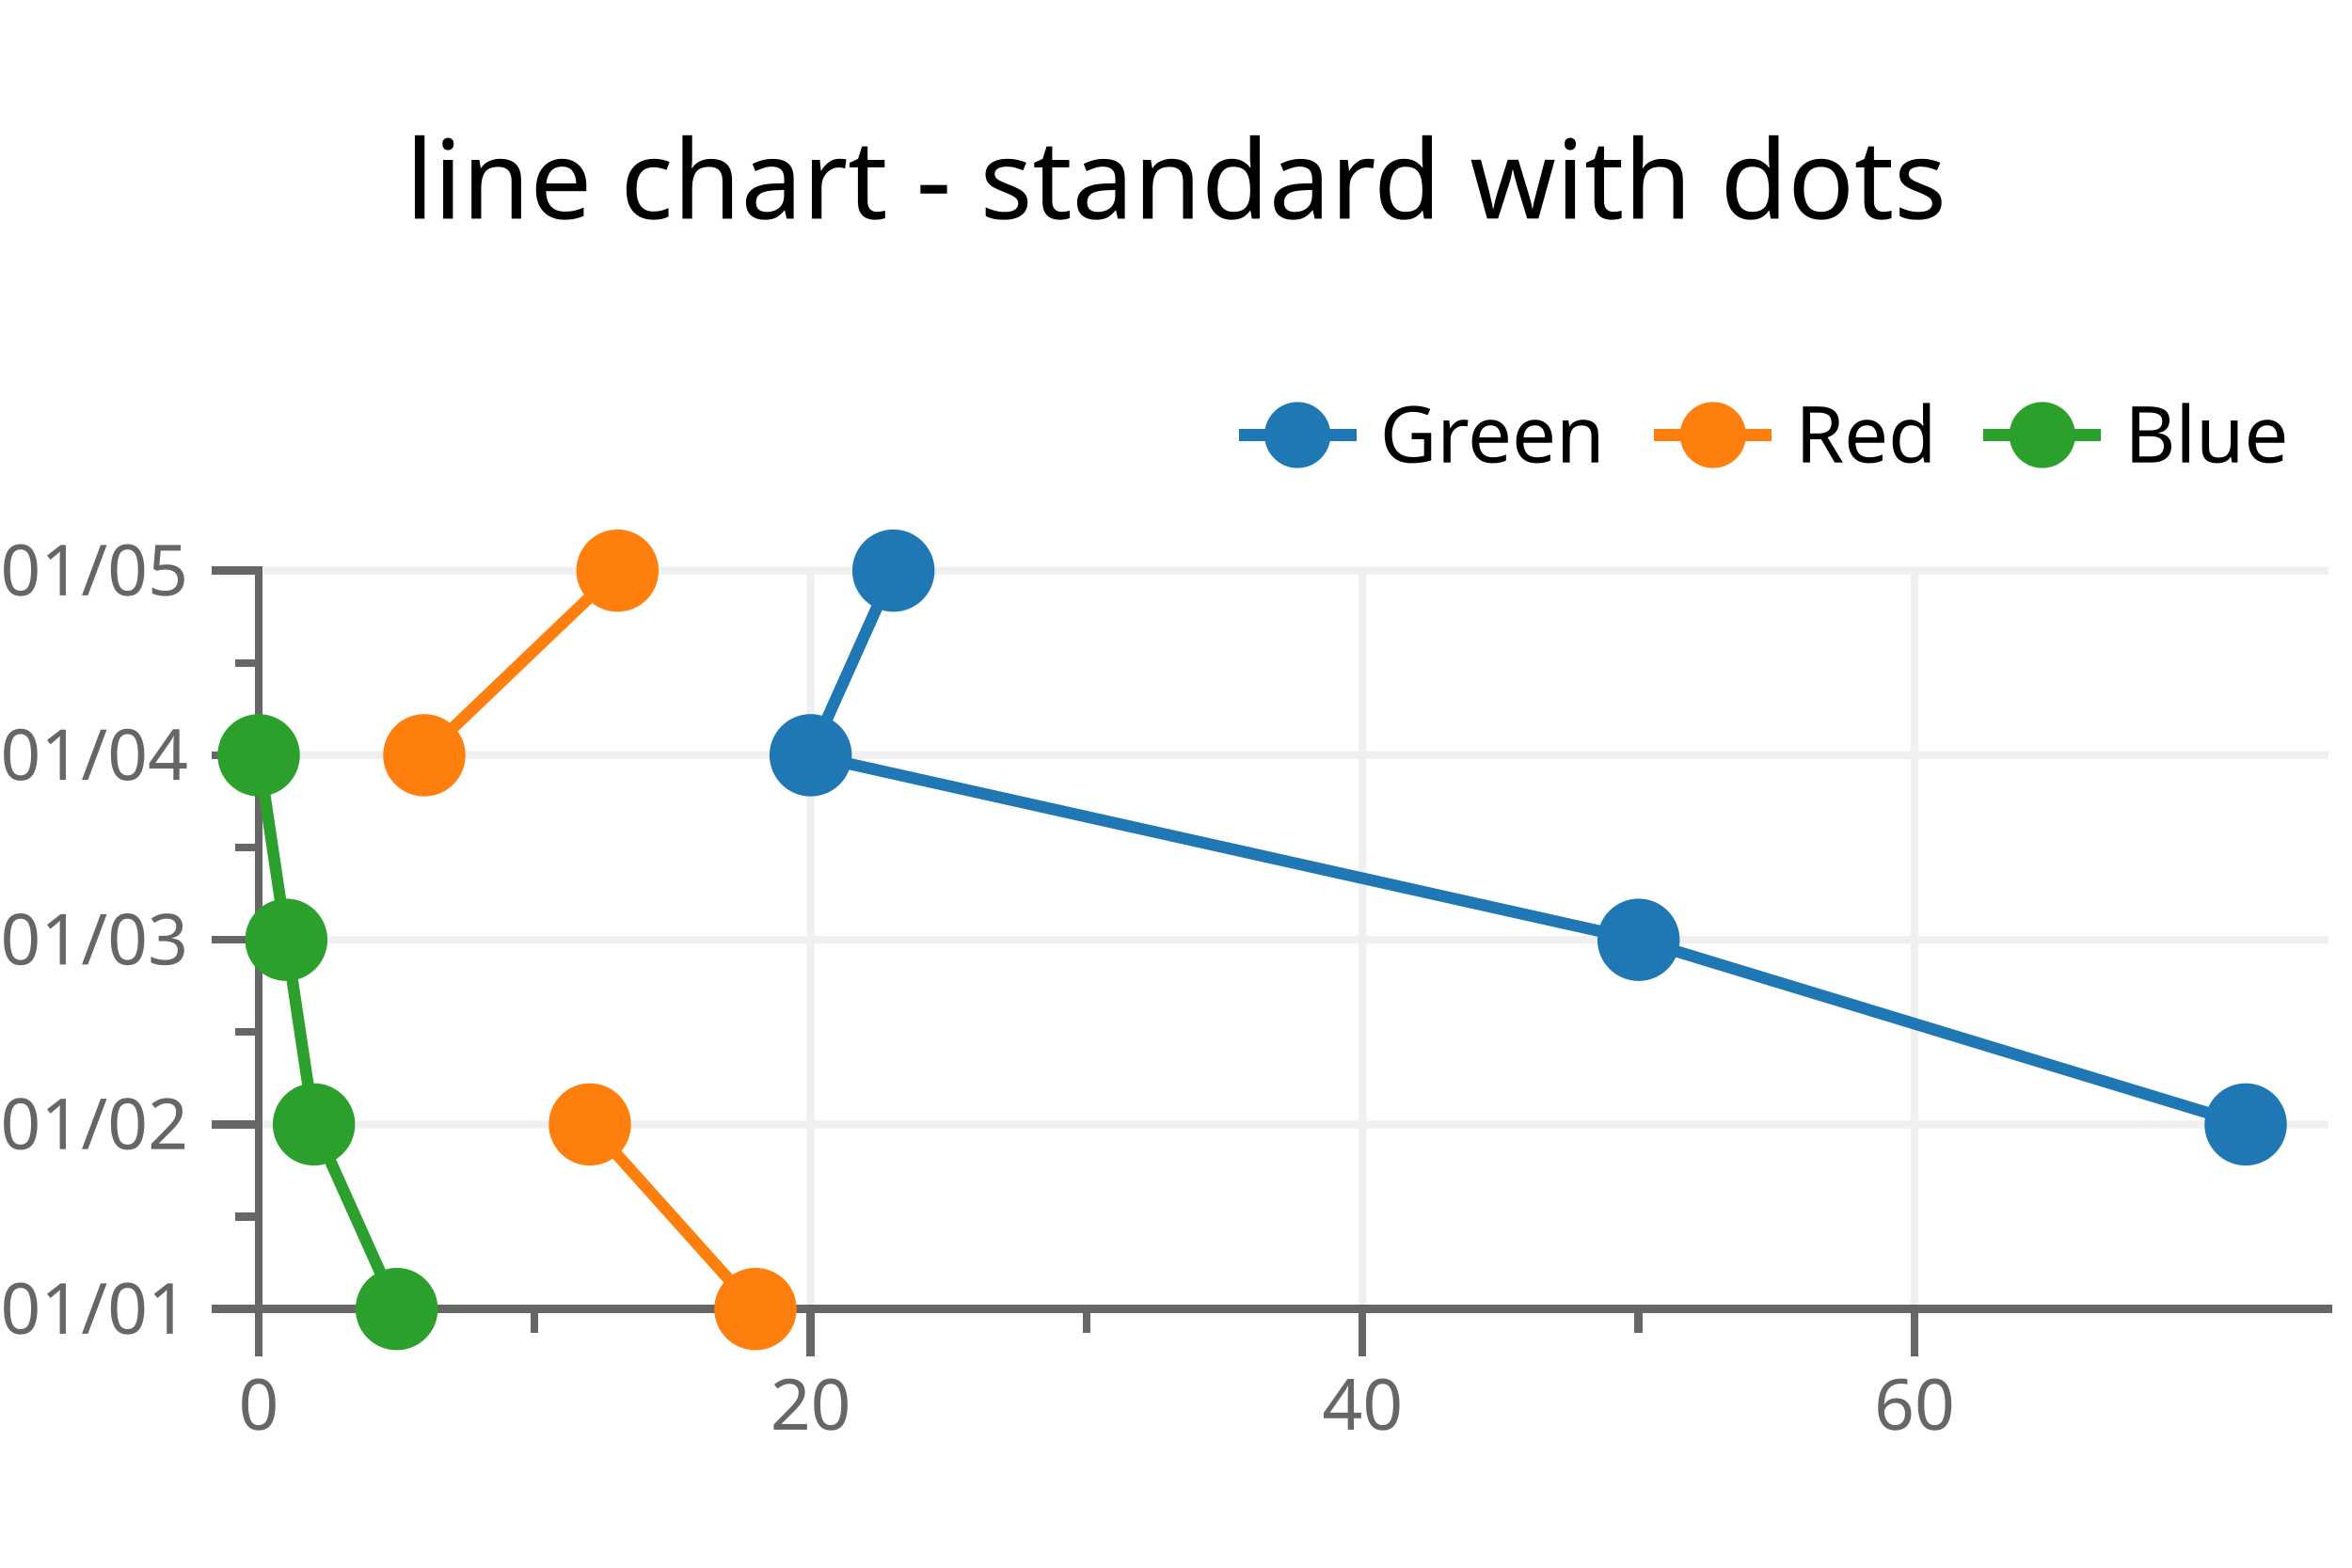
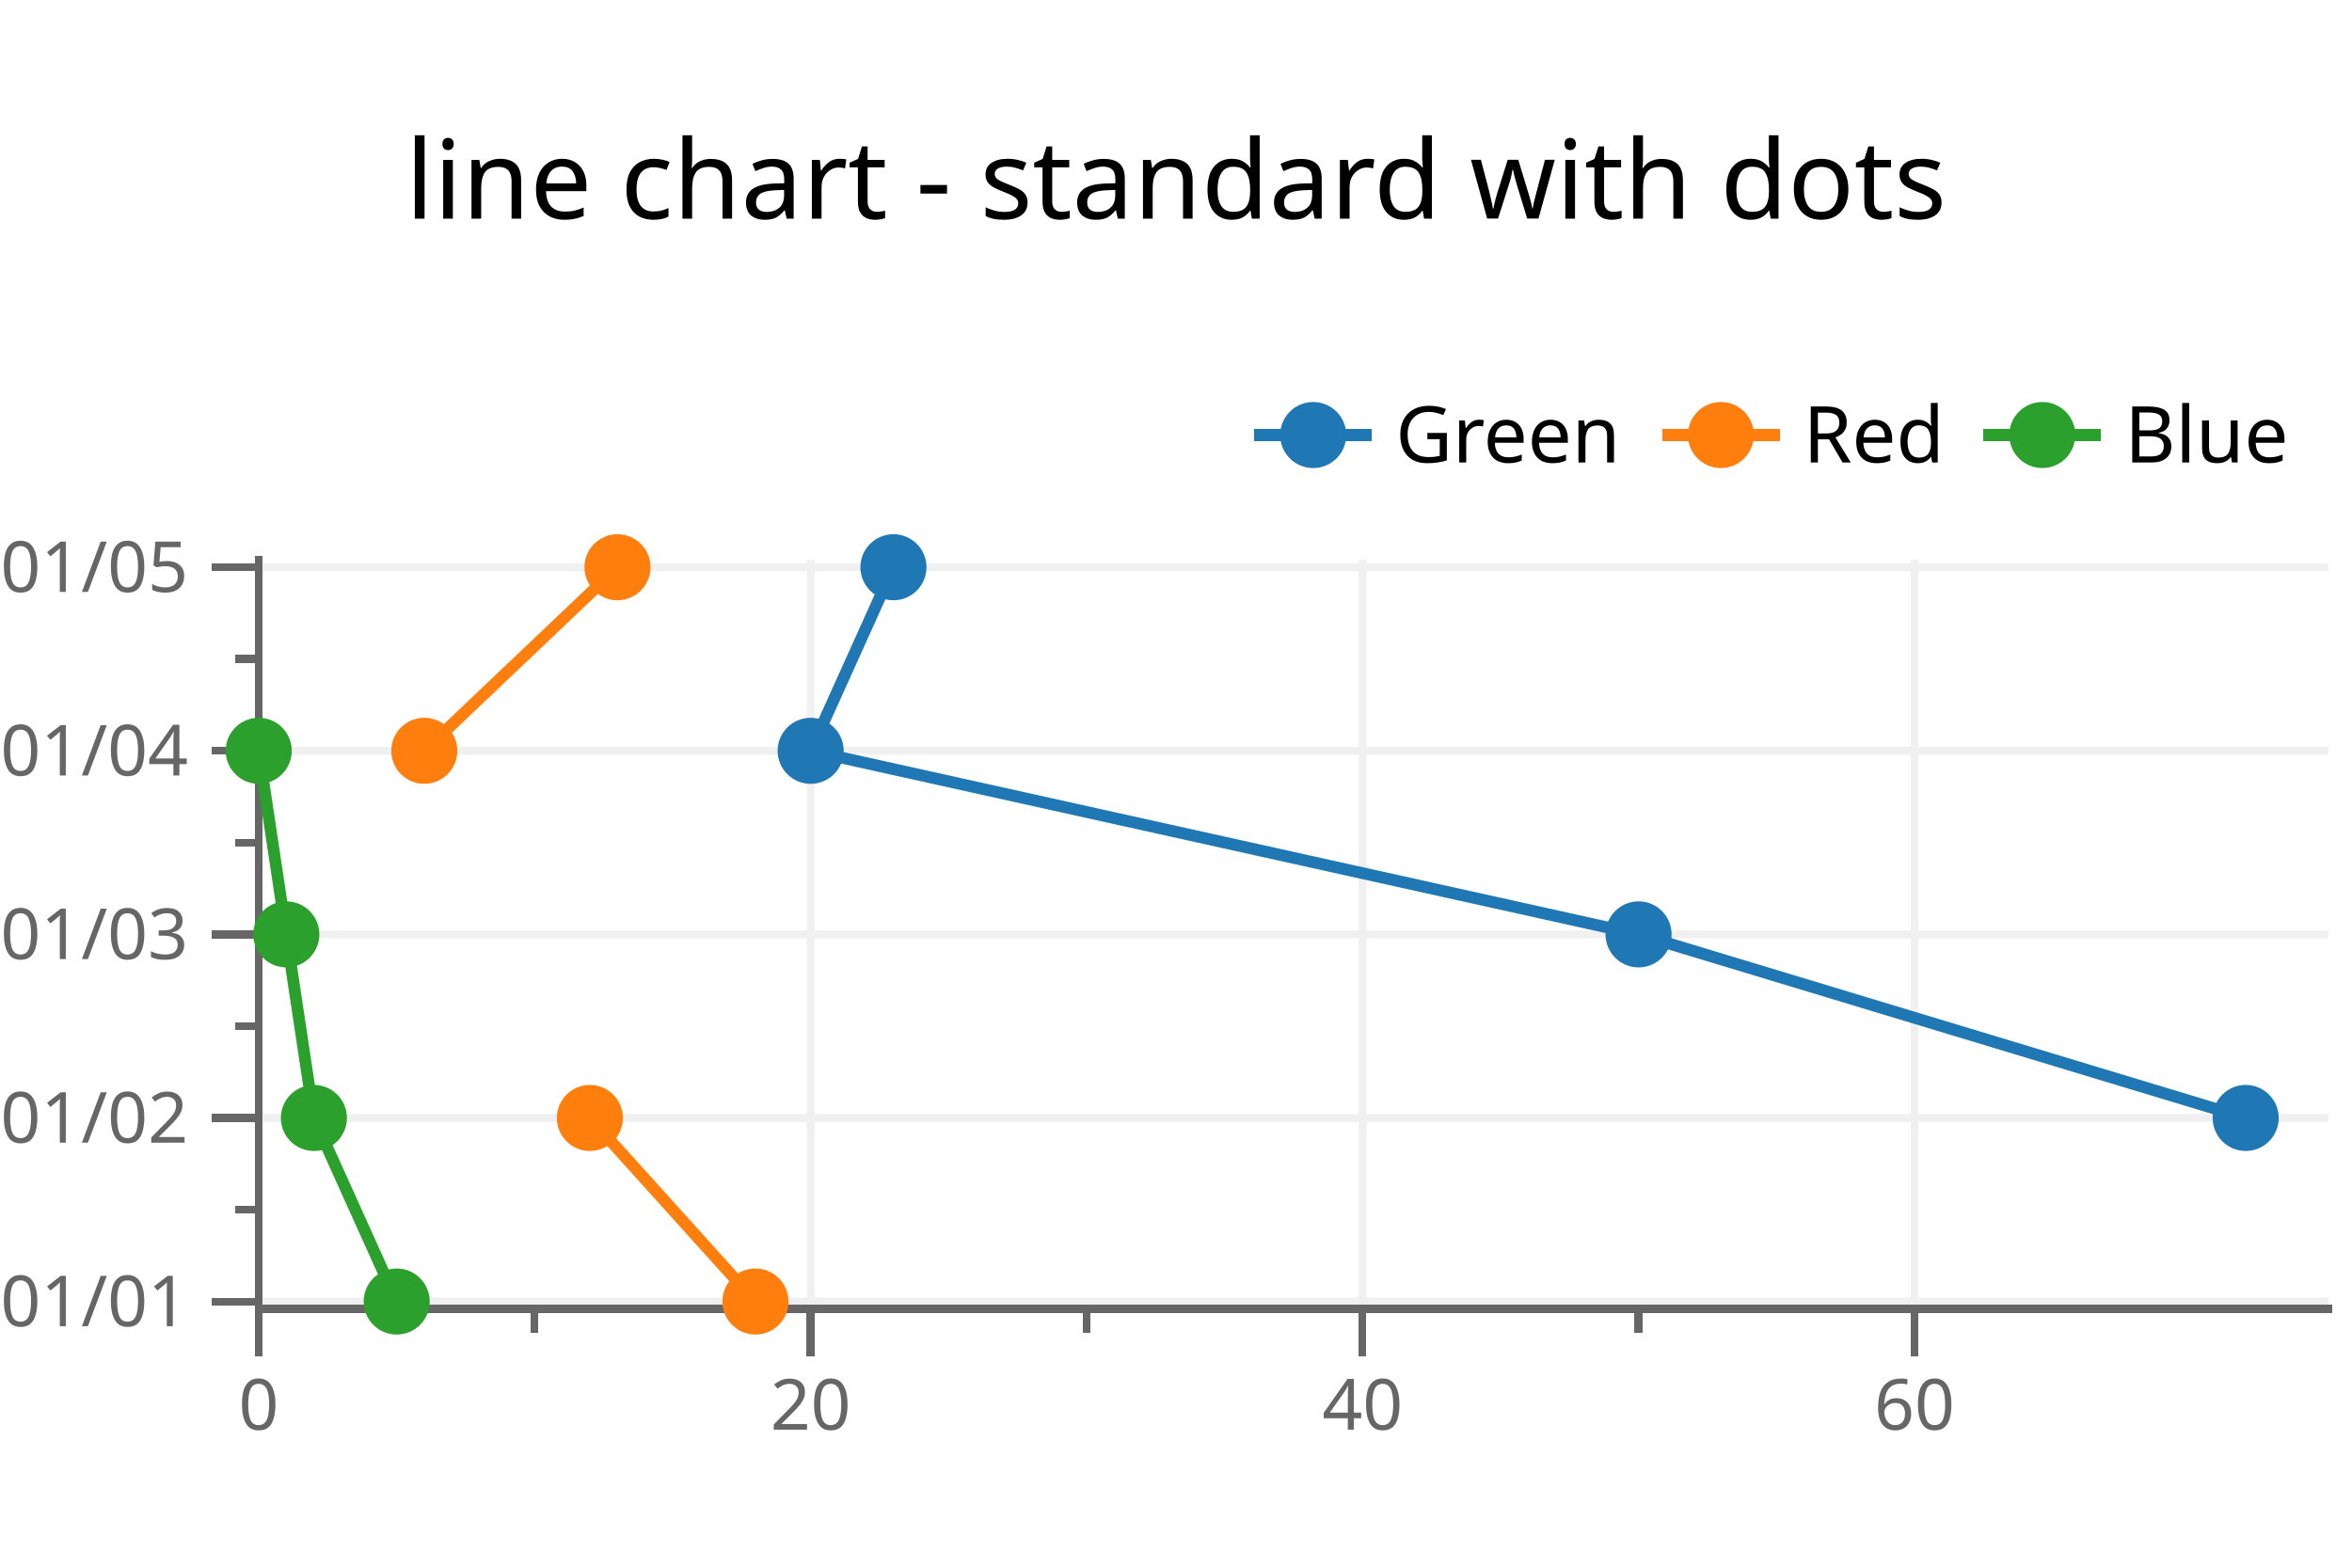
<svg xmlns="http://www.w3.org/2000/svg" contentScriptType="text/ecmascript" width="300" zoomAndPan="magnify" contentStyleType="text/css" viewBox="0 0 300 200" height="200" preserveAspectRatio="xMidYMid meet" version="1.0">
  <g id="canvas" />
  <g font-size="10px" fill="none" width="300" style="-webkit-touch-callout: none; -webkit-user-select: none; -khtml-user-select: none; -moz-user-select: none; -ms-user-select: none; user-select: none;" font-family="sans-serif" height="200" stroke="none" stroke-width="1.5">
    <defs />
    <g>
      <g transform="translate(3,3)">
-         <g transform="translate(40,0)">
+         <g transform="translate(38,0)">
          <g transform="translate(4,4)">
-             <text fill="rgb(0,0,0)" dy=".35em" style="font-family: sans-serif; font-style: normal; font-variant: normal; font-weight: normal; font-size: 14px; " pointer-events="none" transform="translate(103,16)" text-anchor="middle">
+             <text fill="rgb(0,0,0)" dy=".35em" style="font-family: sans-serif; font-style: normal; font-variant: normal; font-weight: normal; font-size: 14px; " pointer-events="none" transform="translate(105,16)" text-anchor="middle">
                            line chart - standard with dots
                        </text>
          </g>
        </g>
      </g>
      <g transform="translate(3,3)">
-         <g clip-path="url(#hg)">
-           <clipPath id="hg">
+         <g clip-path="url(#hk)">
+           <clipPath id="hk">
            <rect x="0" width="294" height="25" y="40" />
          </clipPath>
          <g transform="translate(0,40)">
            <g transform="translate(5,5)">
-               <g transform="translate(150,0)">
+               <g transform="translate(152,0)">
                <g>
                  <g>
                    <g>
                      <g>
                        <line cursor="pointer" x1="0" x2="15" y1="7.5" y2="7.5" shape-rendering="crispEdges" stroke="rgb(31,119,180)" pointer-events="none" />
                      </g>
                      <g>
                        <circle cursor="pointer" fill="rgb(31,119,180)" r="3.464" cx="7.5" cy="7.5" stroke="rgb(31,119,180)" pointer-events="none" />
                      </g>
                    </g>
                  </g>
                  <g>
-                     <text x="3" fill="rgb(0,0,0)" dy=".35em" pointer-events="none" transform="translate(15,7.5)" cursor="pointer">
+                     <text fill="rgb(0,0,0)" dy=".35em" x="3" pointer-events="none" transform="translate(15,7.5)" cursor="pointer">
                                            Green
                                        </text>
                  </g>
                </g>
-                 <g transform="translate(53,0)">
+                 <g transform="translate(52,0)">
                  <g>
                    <g>
                      <g>
                        <line cursor="pointer" x1="0" x2="15" y1="7.5" y2="7.5" shape-rendering="crispEdges" stroke="rgb(255,127,14)" pointer-events="none" />
                      </g>
                      <g>
                        <circle cursor="pointer" fill="rgb(255,127,14)" r="3.464" cx="7.5" cy="7.5" stroke="rgb(255,127,14)" pointer-events="none" />
                      </g>
                    </g>
                  </g>
                  <g>
-                     <text x="3" fill="rgb(0,0,0)" dy=".35em" pointer-events="none" transform="translate(15,7.5)" cursor="pointer">
+                     <text fill="rgb(0,0,0)" dy=".35em" x="3" pointer-events="none" transform="translate(15,7.5)" cursor="pointer">
                                            Red
                                        </text>
                  </g>
                </g>
-                 <g transform="translate(95,0)">
+                 <g transform="translate(93,0)">
                  <g>
                    <g>
                      <g>
                        <line cursor="pointer" x1="0" x2="15" y1="7.5" y2="7.5" shape-rendering="crispEdges" stroke="rgb(44,160,44)" pointer-events="none" />
                      </g>
                      <g>
                        <circle cursor="pointer" fill="rgb(44,160,44)" r="3.464" cx="7.5" cy="7.5" stroke="rgb(44,160,44)" pointer-events="none" />
                      </g>
                    </g>
                  </g>
                  <g>
-                     <text x="3" fill="rgb(0,0,0)" dy=".35em" pointer-events="none" transform="translate(15,7.5)" cursor="pointer">
+                     <text fill="rgb(0,0,0)" dy=".35em" x="3" pointer-events="none" transform="translate(15,7.5)" cursor="pointer">
                                            Blue
                                        </text>
                  </g>
                </g>
              </g>
            </g>
          </g>
        </g>
      </g>
      <g transform="translate(3,3)">
        <g transform="translate(0,65)">
-           <g transform="translate(0,4.7999)">
-             <g transform="translate(30,-7.105427357601002e-15)" />
-           </g>
-           <g transform="translate(0,4.7999)">
-             <line x1="30" x2="30" y1="0" y2="94.2" stroke="rgb(240,240,240)" stroke-width="1" pointer-events="none" />
-             <line x1="100.4" x2="100.4" y1="0" y2="94.2" stroke="rgb(240,240,240)" stroke-width="1" pointer-events="none" />
-             <line x1="170.8" x2="170.8" y1="0" y2="94.2" stroke="rgb(240,240,240)" stroke-width="1" pointer-events="none" />
-             <line x1="241.2" x2="241.2" y1="0" y2="94.2" stroke="rgb(240,240,240)" stroke-width="1" pointer-events="none" />
-           </g>
-           <g transform="translate(0,4.7999)">
-             <line x1="30" x2="294" y1="94.2" y2="94.2" stroke="rgb(240,240,240)" stroke-width="1" pointer-events="none" />
-             <line x1="30" x2="294" y1="70.65" y2="70.65" stroke="rgb(240,240,240)" stroke-width="1" pointer-events="none" />
-             <line x1="30" x2="294" y1="47.1" y2="47.1" stroke="rgb(240,240,240)" stroke-width="1" pointer-events="none" />
-             <line x1="30" x2="294" y1="23.55" y2="23.55" stroke="rgb(240,240,240)" stroke-width="1" pointer-events="none" />
-             <line x1="30" x2="294" y1="-1.4210854715202004e-14" y2="-1.4210854715202004e-14" stroke="rgb(240,240,240)" stroke-width="1" pointer-events="none" />
-           </g>
-           <g transform="translate(0,4.7999)">
-             <g transform="translate(0,-7.105427357601002e-15)">
-               <g>
-                 <line x1="24" x2="30" y1="94.2" y2="94.2" shape-rendering="crispEdges" stroke="rgb(102,102,102)" stroke-width="1" pointer-events="none" />
-               </g>
-               <g>
-                 <line x1="27" x2="30" y1="82.425" y2="82.425" shape-rendering="crispEdges" stroke="rgb(102,102,102)" stroke-width="1" pointer-events="none" />
-               </g>
-               <g>
-                 <text x="-3" transform="translate(24,94.2001)" fill="rgb(102,102,102)" text-anchor="end" style="font-family: sans-serif; font-style: normal; font-variant: normal; font-weight: normal; font-size: 9px; " dy=".35em" pointer-events="none">
-                                     01/01
-                                 </text>
-               </g>
-               <g>
-                 <line x1="24" x2="30" y1="70.65" y2="70.65" shape-rendering="crispEdges" stroke="rgb(102,102,102)" stroke-width="1" pointer-events="none" />
-               </g>
-               <g>
-                 <line x1="27" x2="30" y1="58.875" y2="58.875" shape-rendering="crispEdges" stroke="rgb(102,102,102)" stroke-width="1" pointer-events="none" />
-               </g>
-               <g>
-                 <text x="-3" transform="translate(24,70.65008)" fill="rgb(102,102,102)" text-anchor="end" style="font-family: sans-serif; font-style: normal; font-variant: normal; font-weight: normal; font-size: 9px; " dy=".35em" pointer-events="none">
-                                     01/02
-                                 </text>
-               </g>
-               <g>
-                 <line x1="24" x2="30" y1="47.1" y2="47.1" shape-rendering="crispEdges" stroke="rgb(102,102,102)" stroke-width="1" pointer-events="none" />
-               </g>
-               <g>
-                 <line x1="27" x2="30" y1="35.325" y2="35.325" shape-rendering="crispEdges" stroke="rgb(102,102,102)" stroke-width="1" pointer-events="none" />
-               </g>
-               <g>
-                 <text x="-3" transform="translate(24,47.10005)" fill="rgb(102,102,102)" text-anchor="end" style="font-family: sans-serif; font-style: normal; font-variant: normal; font-weight: normal; font-size: 9px; " dy=".35em" pointer-events="none">
-                                     01/03
-                                 </text>
-               </g>
-               <g>
-                 <line x1="24" x2="30" y1="23.55" y2="23.55" shape-rendering="crispEdges" stroke="rgb(102,102,102)" stroke-width="1" pointer-events="none" />
-               </g>
-               <g>
-                 <line x1="27" x2="30" y1="11.775" y2="11.775" shape-rendering="crispEdges" stroke="rgb(102,102,102)" stroke-width="1" pointer-events="none" />
-               </g>
-               <g>
-                 <text x="-3" transform="translate(24,23.55003)" fill="rgb(102,102,102)" text-anchor="end" style="font-family: sans-serif; font-style: normal; font-variant: normal; font-weight: normal; font-size: 9px; " dy=".35em" pointer-events="none">
-                                     01/04
-                                 </text>
-               </g>
-               <g>
-                 <line x1="24" x2="30" y1="0" y2="0" shape-rendering="crispEdges" stroke="rgb(102,102,102)" stroke-width="1" pointer-events="none" />
-               </g>
-               <g />
-               <g>
-                 <text x="-3" transform="translate(24,0)" fill="rgb(102,102,102)" text-anchor="end" style="font-family: sans-serif; font-style: normal; font-variant: normal; font-weight: normal; font-size: 9px; " dy=".35em" pointer-events="none">
-                                     01/05
-                                 </text>
-               </g>
-             </g>
-             <g transform="translate(0,-7.105427357601002e-15)">
-               <line stroke-linecap="square" x1="30" x2="30" y1="0" y2="94.2" shape-rendering="crispEdges" stroke="rgb(102,102,102)" stroke-width="1" pointer-events="none" />
-             </g>
-           </g>
-           <g transform="translate(0,4.7999)">
-             <g transform="translate(30,94.2001)">
+           <g transform="translate(0,3.41)">
+             <g transform="translate(30,7.105427357601002e-15)" />
+           </g>
+           <g transform="translate(0,3.41)">
+             <line x1="30" x2="30" y1="0" y2="95.59" stroke="rgb(240,240,240)" stroke-width="1" pointer-events="none" />
+             <line x1="100.4" x2="100.4" y1="0" y2="95.59" stroke="rgb(240,240,240)" stroke-width="1" pointer-events="none" />
+             <line x1="170.8" x2="170.8" y1="0" y2="95.59" stroke="rgb(240,240,240)" stroke-width="1" pointer-events="none" />
+             <line x1="241.2" x2="241.2" y1="0" y2="95.59" stroke="rgb(240,240,240)" stroke-width="1" pointer-events="none" />
+           </g>
+           <g transform="translate(0,3.41)">
+             <line x1="30" x2="294" y1="94.634" y2="94.634" stroke="rgb(240,240,240)" stroke-width="1" pointer-events="none" />
+             <line x1="30" x2="294" y1="71.215" y2="71.215" stroke="rgb(240,240,240)" stroke-width="1" pointer-events="none" />
+             <line x1="30" x2="294" y1="47.795" y2="47.795" stroke="rgb(240,240,240)" stroke-width="1" pointer-events="none" />
+             <line x1="30" x2="294" y1="24.375" y2="24.375" stroke="rgb(240,240,240)" stroke-width="1" pointer-events="none" />
+             <line x1="30" x2="294" y1="0.956" y2="0.956" stroke="rgb(240,240,240)" stroke-width="1" pointer-events="none" />
+           </g>
+           <g transform="translate(0,3.41)">
+             <g transform="translate(0,7.105427357601002e-15)">
+               <g transform="translate(0,0.9559)">
+                 <g>
+                   <line x1="24" x2="30" y1="93.678" y2="93.678" shape-rendering="crispEdges" stroke="rgb(102,102,102)" stroke-width="1" pointer-events="none" />
+                 </g>
+                 <g>
+                   <line x1="27" x2="30" y1="81.968" y2="81.968" shape-rendering="crispEdges" stroke="rgb(102,102,102)" stroke-width="1" pointer-events="none" />
+                 </g>
+                 <g>
+                   <text x="-3" transform="translate(24,93.6782)" fill="rgb(102,102,102)" text-anchor="end" style="font-family: sans-serif; font-style: normal; font-variant: normal; font-weight: normal; font-size: 9px; " dy=".35em" pointer-events="none">
+                                         01/01
+                                     </text>
+                 </g>
+                 <g>
+                   <line x1="24" x2="30" y1="70.259" y2="70.259" shape-rendering="crispEdges" stroke="rgb(102,102,102)" stroke-width="1" pointer-events="none" />
+                 </g>
+                 <g>
+                   <line x1="27" x2="30" y1="58.549" y2="58.549" shape-rendering="crispEdges" stroke="rgb(102,102,102)" stroke-width="1" pointer-events="none" />
+                 </g>
+                 <g>
+                   <text x="-3" transform="translate(24,70.25865)" fill="rgb(102,102,102)" text-anchor="end" style="font-family: sans-serif; font-style: normal; font-variant: normal; font-weight: normal; font-size: 9px; " dy=".35em" pointer-events="none">
+                                         01/02
+                                     </text>
+                 </g>
+                 <g>
+                   <line x1="24" x2="30" y1="46.839" y2="46.839" shape-rendering="crispEdges" stroke="rgb(102,102,102)" stroke-width="1" pointer-events="none" />
+                 </g>
+                 <g>
+                   <line x1="27" x2="30" y1="35.129" y2="35.129" shape-rendering="crispEdges" stroke="rgb(102,102,102)" stroke-width="1" pointer-events="none" />
+                 </g>
+                 <g>
+                   <text x="-3" transform="translate(24,46.8391)" fill="rgb(102,102,102)" text-anchor="end" style="font-family: sans-serif; font-style: normal; font-variant: normal; font-weight: normal; font-size: 9px; " dy=".35em" pointer-events="none">
+                                         01/03
+                                     </text>
+                 </g>
+                 <g>
+                   <line x1="24" x2="30" y1="23.42" y2="23.42" shape-rendering="crispEdges" stroke="rgb(102,102,102)" stroke-width="1" pointer-events="none" />
+                 </g>
+                 <g>
+                   <line x1="27" x2="30" y1="11.71" y2="11.71" shape-rendering="crispEdges" stroke="rgb(102,102,102)" stroke-width="1" pointer-events="none" />
+                 </g>
+                 <g>
+                   <text x="-3" transform="translate(24,23.41955)" fill="rgb(102,102,102)" text-anchor="end" style="font-family: sans-serif; font-style: normal; font-variant: normal; font-weight: normal; font-size: 9px; " dy=".35em" pointer-events="none">
+                                         01/04
+                                     </text>
+                 </g>
+                 <g>
+                   <line x1="24" x2="30" y1="0" y2="0" shape-rendering="crispEdges" stroke="rgb(102,102,102)" stroke-width="1" pointer-events="none" />
+                 </g>
+                 <g />
+                 <g>
+                   <text x="-3" transform="translate(24,0)" fill="rgb(102,102,102)" text-anchor="end" style="font-family: sans-serif; font-style: normal; font-variant: normal; font-weight: normal; font-size: 9px; " dy=".35em" pointer-events="none">
+                                         01/05
+                                     </text>
+                 </g>
+               </g>
+               <g transform="translate(0,0.9559)">
+                 <line stroke-linecap="square" x1="30" x2="30" y1="-0.956" y2="94.634" shape-rendering="crispEdges" stroke="rgb(102,102,102)" stroke-width="1" pointer-events="none" />
+               </g>
+             </g>
+           </g>
+           <g transform="translate(0,3.41)">
+             <g transform="translate(30,95.59)">
              <g>
                <g>
                  <line x1="0" x2="0" y1="0" y2="6" shape-rendering="crispEdges" stroke="rgb(102,102,102)" stroke-width="1" pointer-events="none" />
                </g>
                <g>
                  <line x1="35.2" x2="35.2" y1="0" y2="3" shape-rendering="crispEdges" stroke="rgb(102,102,102)" stroke-width="1" pointer-events="none" />
                </g>
                <g>
                  <text y="3" transform="translate(0,6)" fill="rgb(102,102,102)" text-anchor="middle" style="font-family: sans-serif; font-style: normal; font-variant: normal; font-weight: normal; font-size: 9px; " dy=".71em" pointer-events="none">
                                        0
                                    </text>
                </g>
                <g transform="translate(70.4,0)">
                  <line x1="0" x2="0" y1="0" y2="6" shape-rendering="crispEdges" stroke="rgb(102,102,102)" stroke-width="1" pointer-events="none" />
                </g>
                <g transform="translate(70.4,0)">
                  <line x1="35.2" x2="35.2" y1="0" y2="3" shape-rendering="crispEdges" stroke="rgb(102,102,102)" stroke-width="1" pointer-events="none" />
                </g>
                <g transform="translate(70.4,0)">
                  <text y="3" transform="translate(0,6)" fill="rgb(102,102,102)" text-anchor="middle" style="font-family: sans-serif; font-style: normal; font-variant: normal; font-weight: normal; font-size: 9px; " dy=".71em" pointer-events="none">
                                        20
                                    </text>
                </g>
                <g transform="translate(140.8,0)">
                  <line x1="0" x2="0" y1="0" y2="6" shape-rendering="crispEdges" stroke="rgb(102,102,102)" stroke-width="1" pointer-events="none" />
                </g>
                <g transform="translate(140.8,0)">
                  <line x1="35.2" x2="35.2" y1="0" y2="3" shape-rendering="crispEdges" stroke="rgb(102,102,102)" stroke-width="1" pointer-events="none" />
                </g>
                <g transform="translate(140.8,0)">
                  <text y="3" transform="translate(0,6)" fill="rgb(102,102,102)" text-anchor="middle" style="font-family: sans-serif; font-style: normal; font-variant: normal; font-weight: normal; font-size: 9px; " dy=".71em" pointer-events="none">
                                        40
                                    </text>
                </g>
                <g transform="translate(211.2,0)">
                  <line x1="0" x2="0" y1="0" y2="6" shape-rendering="crispEdges" stroke="rgb(102,102,102)" stroke-width="1" pointer-events="none" />
                </g>
                <g transform="translate(211.2,0)" />
                <g transform="translate(211.2,0)">
                  <text y="3" transform="translate(0,6)" fill="rgb(102,102,102)" text-anchor="middle" style="font-family: sans-serif; font-style: normal; font-variant: normal; font-weight: normal; font-size: 9px; " dy=".71em" pointer-events="none">
                                        60
                                    </text>
                </g>
              </g>
              <g>
                <line stroke-linecap="square" x1="0" x2="264" y1="0" y2="0" shape-rendering="crispEdges" stroke="rgb(102,102,102)" stroke-width="1" pointer-events="none" />
              </g>
            </g>
          </g>
-           <g transform="translate(0,4.7999)">
-             <g transform="translate(30,-7.105427357601002e-15)">
-               <g>
-                 <g />
-                 <g>
-                   <path d="M253.44,70.65L214.72,58.875L176,47.1L123.2,35.325L70.4,23.55L75.68,11.775L80.96,0" pointer-events="none" stroke="rgb(31,119,180)" />
-                 </g>
-                 <g>
-                   <circle fill="rgb(31,119,180)" r="4.5" pointer-events="none" cx="253.44" cy="70.65" stroke="rgb(31,119,180)" />
-                   <circle fill="rgb(31,119,180)" r="4.5" pointer-events="none" cx="176" cy="47.1" stroke="rgb(31,119,180)" />
-                   <circle fill="rgb(31,119,180)" r="4.5" pointer-events="none" cx="70.4" cy="23.55" stroke="rgb(31,119,180)" />
-                   <circle fill="rgb(31,119,180)" r="4.5" pointer-events="none" cx="80.96" cy="0" stroke="rgb(31,119,180)" />
-                 </g>
-                 <g />
-                 <g>
-                   <path d="M63.36,94.2L52.8,82.425L42.24,70.65" pointer-events="none" stroke="rgb(255,127,14)" />
-                   <path d="M21.12,23.55L33.44,11.775L45.76,0" pointer-events="none" stroke="rgb(255,127,14)" />
-                 </g>
-                 <g>
-                   <circle fill="rgb(255,127,14)" r="4.5" pointer-events="none" cx="63.36" cy="94.2" stroke="rgb(255,127,14)" />
-                   <circle fill="rgb(255,127,14)" r="4.5" pointer-events="none" cx="42.24" cy="70.65" stroke="rgb(255,127,14)" />
-                   <circle fill="rgb(255,127,14)" r="4.5" pointer-events="none" cx="21.12" cy="23.55" stroke="rgb(255,127,14)" />
-                   <circle fill="rgb(255,127,14)" r="4.5" pointer-events="none" cx="45.76" cy="0" stroke="rgb(255,127,14)" />
-                 </g>
-                 <g />
-                 <g>
-                   <path d="M17.6,94.2L12.32,82.425L7.04,70.65L5.28,58.875L3.52,47.1L1.76,35.325L0,23.55" pointer-events="none" stroke="rgb(44,160,44)" />
-                 </g>
-                 <g>
-                   <circle fill="rgb(44,160,44)" r="4.5" pointer-events="none" cx="17.6" cy="94.2" stroke="rgb(44,160,44)" />
-                   <circle fill="rgb(44,160,44)" r="4.5" pointer-events="none" cx="7.04" cy="70.65" stroke="rgb(44,160,44)" />
-                   <circle fill="rgb(44,160,44)" r="4.5" pointer-events="none" cx="3.52" cy="47.1" stroke="rgb(44,160,44)" />
-                   <circle fill="rgb(44,160,44)" r="4.5" pointer-events="none" cx="0" cy="23.55" stroke="rgb(44,160,44)" />
+           <g transform="translate(0,3.41)">
+             <g transform="translate(30,7.105427357601002e-15)">
+               <g transform="translate(0,0.9559)">
+                 <g />
+                 <g>
+                   <path d="M253.44,70.259L214.72,58.549L176,46.839L123.2,35.129L70.4,23.42L75.68,11.71L80.96,0" stroke="rgb(31,119,180)" pointer-events="none" />
+                 </g>
+                 <g>
+                   <circle fill="rgb(31,119,180)" r="3.464" pointer-events="none" cx="253.44" cy="70.259" stroke="rgb(31,119,180)" />
+                   <circle fill="rgb(31,119,180)" r="3.464" pointer-events="none" cx="176" cy="46.839" stroke="rgb(31,119,180)" />
+                   <circle fill="rgb(31,119,180)" r="3.464" pointer-events="none" cx="70.4" cy="23.42" stroke="rgb(31,119,180)" />
+                   <circle fill="rgb(31,119,180)" r="3.464" pointer-events="none" cx="80.96" cy="0" stroke="rgb(31,119,180)" />
+                 </g>
+                 <g />
+                 <g>
+                   <path d="M63.36,93.678L52.8,81.968L42.24,70.259" stroke="rgb(255,127,14)" pointer-events="none" />
+                   <path d="M21.12,23.42L33.44,11.71L45.76,0" stroke="rgb(255,127,14)" pointer-events="none" />
+                 </g>
+                 <g>
+                   <circle fill="rgb(255,127,14)" r="3.464" pointer-events="none" cx="63.36" cy="93.678" stroke="rgb(255,127,14)" />
+                   <circle fill="rgb(255,127,14)" r="3.464" pointer-events="none" cx="42.24" cy="70.259" stroke="rgb(255,127,14)" />
+                   <circle fill="rgb(255,127,14)" r="3.464" pointer-events="none" cx="21.12" cy="23.42" stroke="rgb(255,127,14)" />
+                   <circle fill="rgb(255,127,14)" r="3.464" pointer-events="none" cx="45.76" cy="0" stroke="rgb(255,127,14)" />
+                 </g>
+                 <g />
+                 <g>
+                   <path d="M17.6,93.678L12.32,81.968L7.04,70.259L5.28,58.549L3.52,46.839L1.76,35.129L0,23.42" stroke="rgb(44,160,44)" pointer-events="none" />
+                 </g>
+                 <g>
+                   <circle fill="rgb(44,160,44)" r="3.464" pointer-events="none" cx="17.6" cy="93.678" stroke="rgb(44,160,44)" />
+                   <circle fill="rgb(44,160,44)" r="3.464" pointer-events="none" cx="7.04" cy="70.259" stroke="rgb(44,160,44)" />
+                   <circle fill="rgb(44,160,44)" r="3.464" pointer-events="none" cx="3.52" cy="46.839" stroke="rgb(44,160,44)" />
+                   <circle fill="rgb(44,160,44)" r="3.464" pointer-events="none" cx="0" cy="23.42" stroke="rgb(44,160,44)" />
                </g>
              </g>
            </g>
          </g>
        </g>
      </g>
    </g>
  </g>
</svg>
